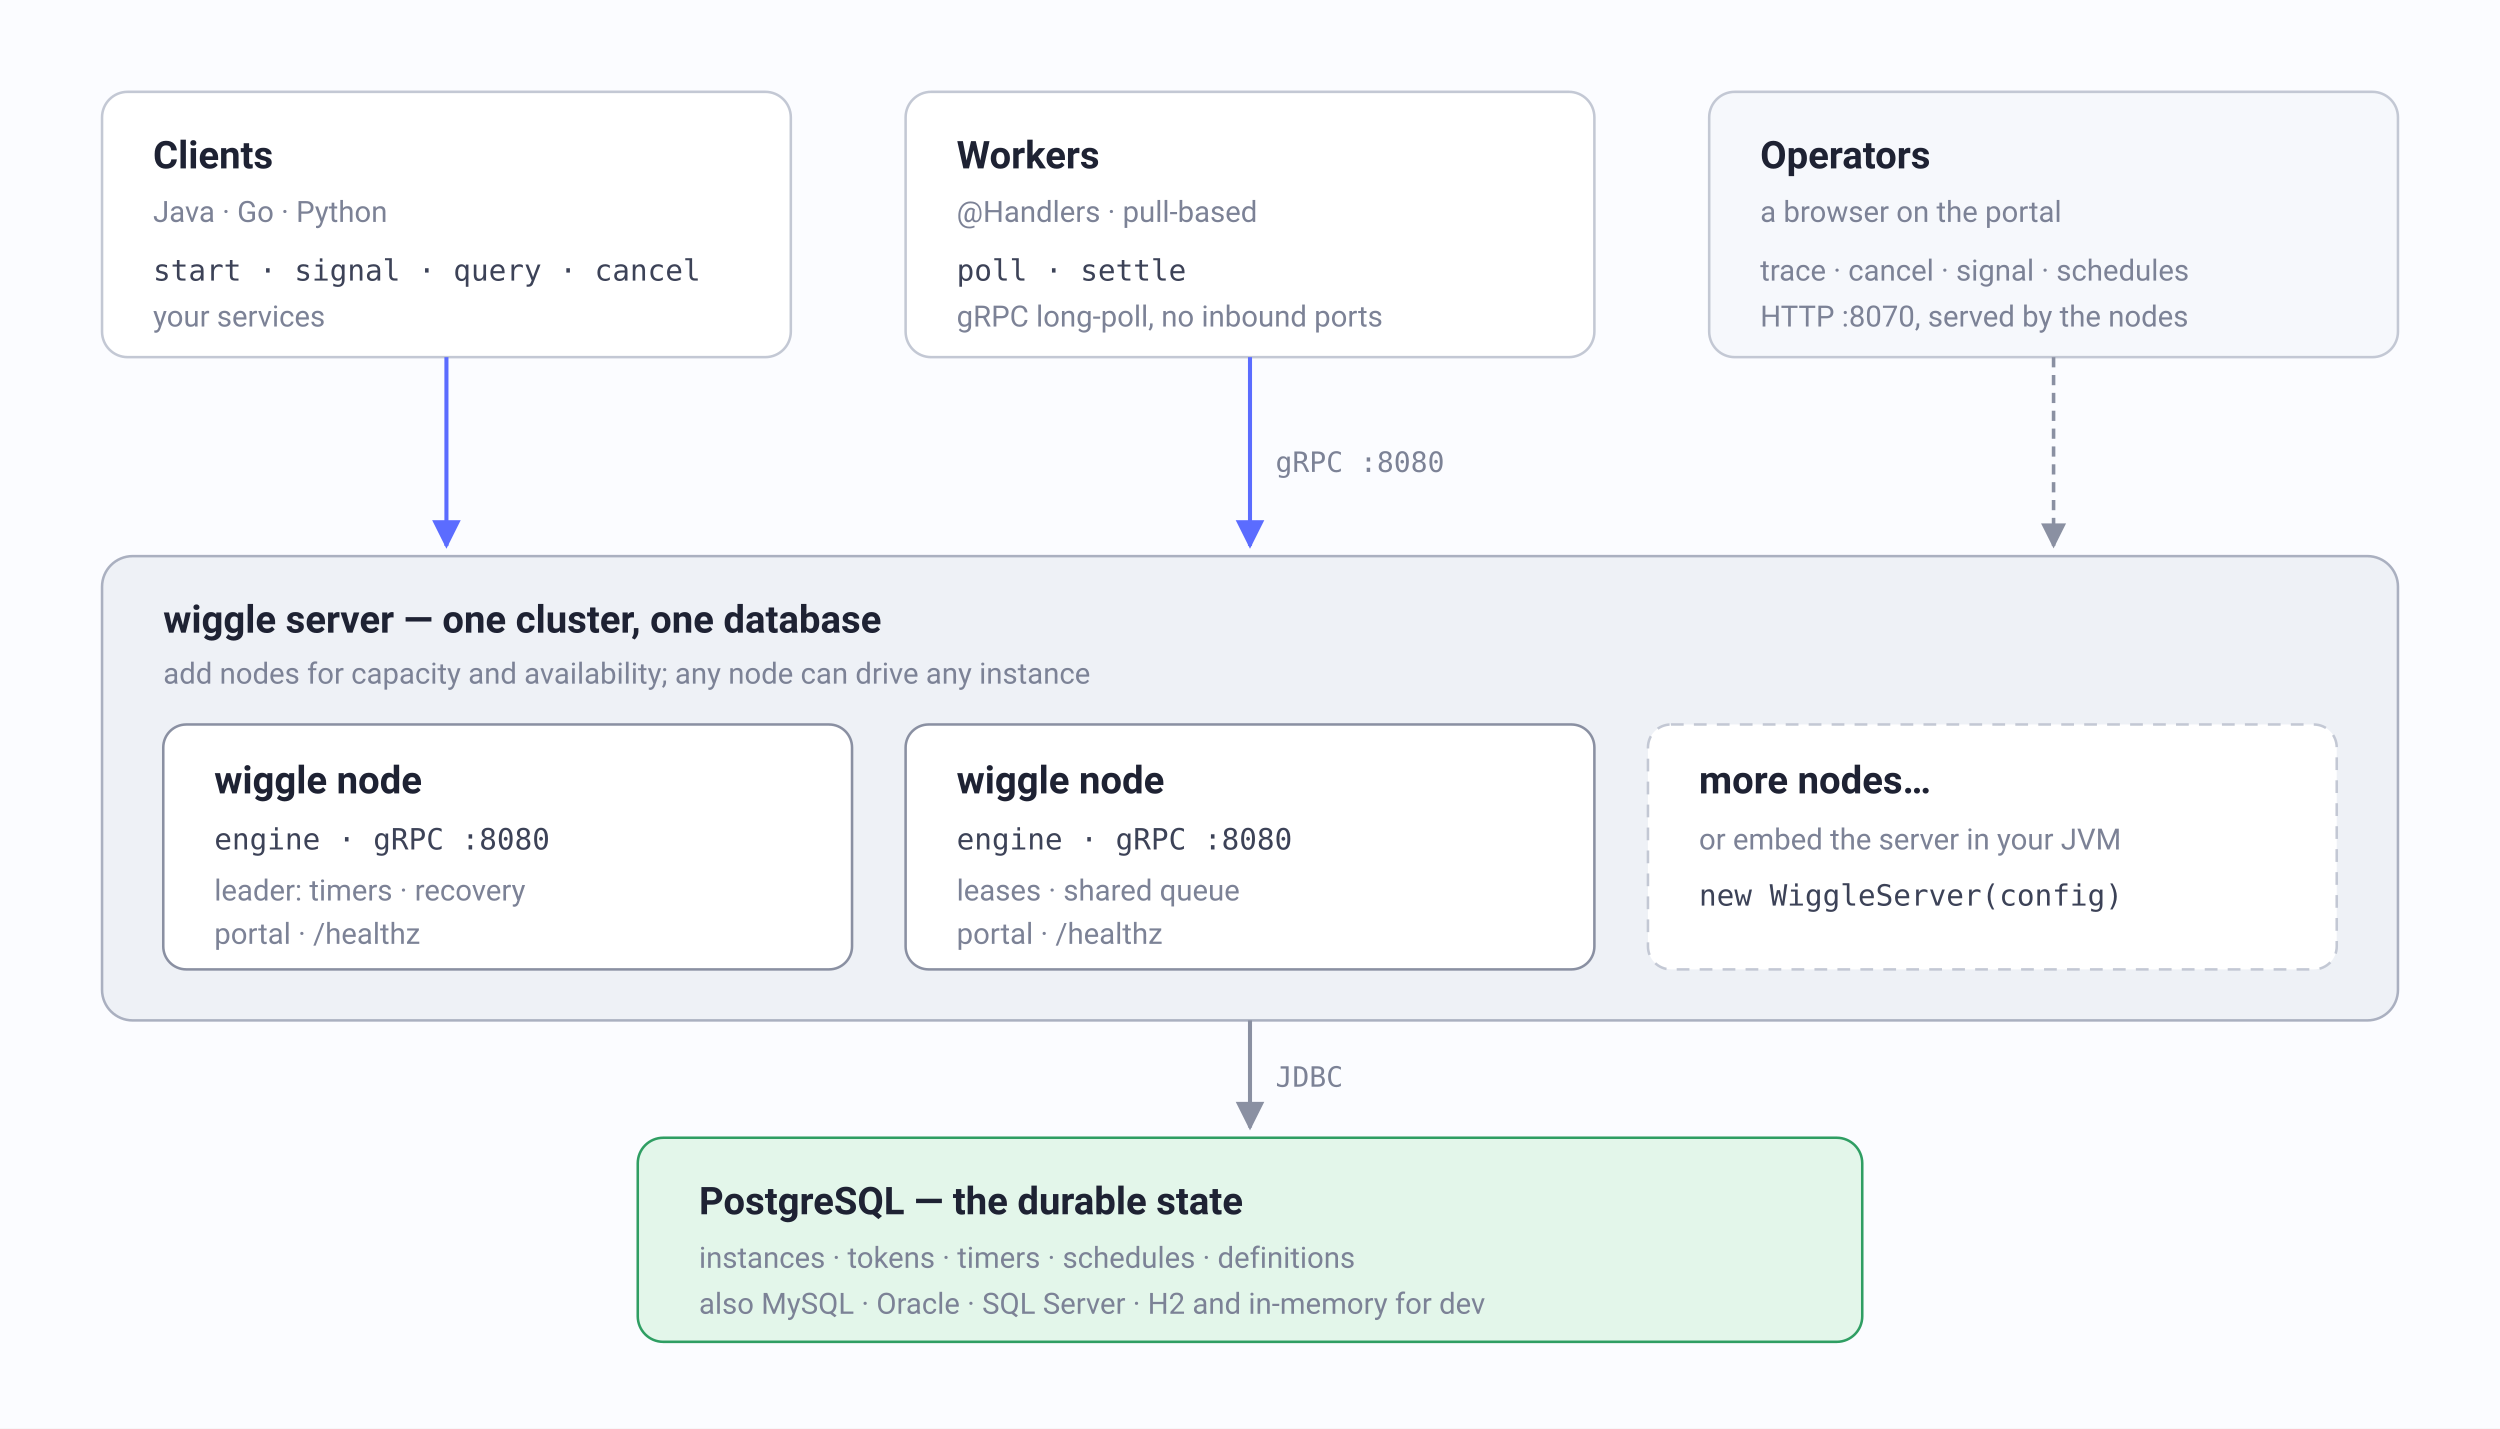
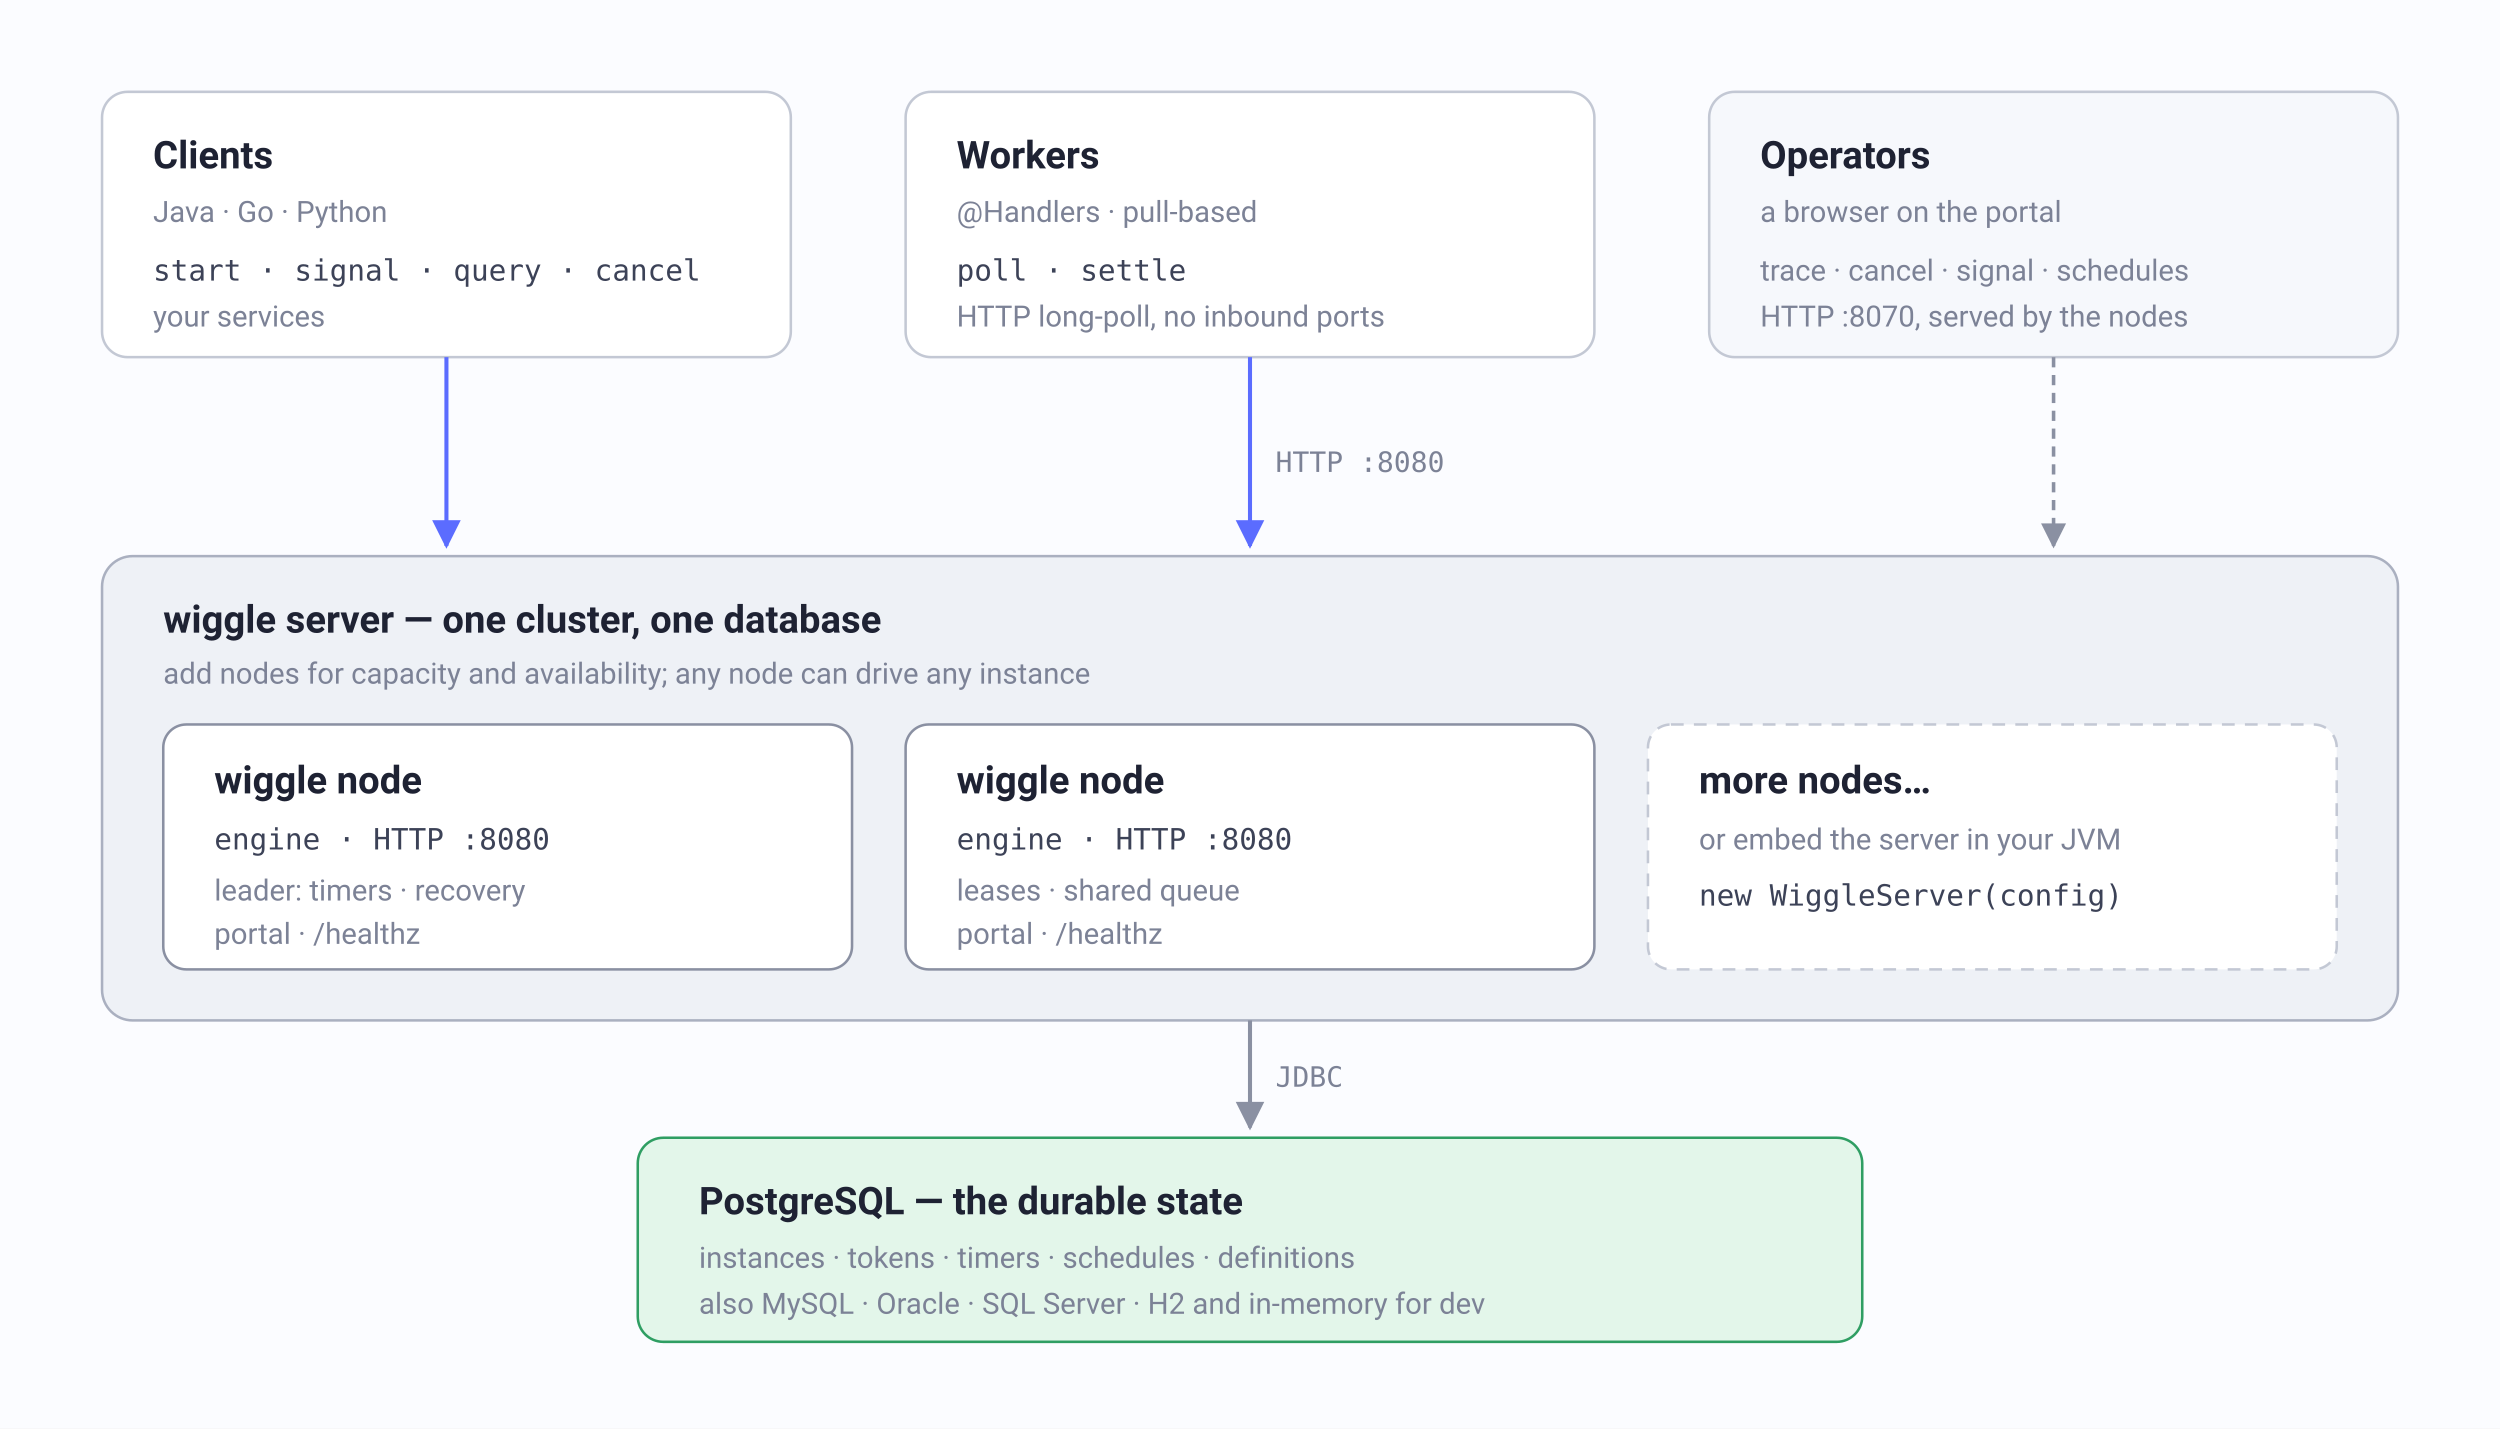
- <svg xmlns="http://www.w3.org/2000/svg" viewBox="0 0 980 560" width="980" height="560" role="img" aria-label="Wiggle architecture: clients and pull-based workers talk gRPC to a wiggle server cluster over one database; operators reach the portal each node can serve over HTTP.">
+ <svg xmlns="http://www.w3.org/2000/svg" viewBox="0 0 980 560" width="980" height="560" role="img" aria-label="Wiggle architecture: clients and pull-based workers talk HTTP to a wiggle server cluster over one database; operators reach the portal each node can serve over HTTP.">
  <defs>
    <marker id="arrow" viewBox="0 0 10 10" refX="9" refY="5" markerWidth="7" markerHeight="7" orient="auto-start-reverse">
      <path d="M 0 0 L 10 5 L 0 10 z" fill="#8a90a2" />
    </marker>
    <marker id="arrowAccent" viewBox="0 0 10 10" refX="9" refY="5" markerWidth="7" markerHeight="7" orient="auto-start-reverse">
      <path d="M 0 0 L 10 5 L 0 10 z" fill="#5b6cff" />
    </marker>
    <style>
      .t  { font-family: -apple-system, "Segoe UI", Roboto, Helvetica, Arial, sans-serif; }
      .m  { font-family: ui-monospace, SFMono-Regular, Menlo, monospace; }
      .h  { font-size: 15px; font-weight: 600; fill: #1e2233; }
      .s  { font-size: 11.5px; fill: #7c8296; }
      .s2 { font-size: 11.5px; fill: #3c4257; }
      .lbl{ font-size: 11px; fill: #7c8296; }
    </style>
  </defs>
  <rect width="980" height="560" fill="#fbfcff" />
  <rect x="40" y="36" width="270" height="104" rx="10" fill="#ffffff" stroke="#c3c8d4" />
  <text class="t h" x="60" y="66">Clients</text>
  <text class="t s" x="60" y="87">Java · Go · Python</text>
  <text class="m s2" x="60" y="110">start · signal · query · cancel</text>
  <text class="t s" x="60" y="128">your services</text>
  <rect x="355" y="36" width="270" height="104" rx="10" fill="#ffffff" stroke="#c3c8d4" />
  <text class="t h" x="375" y="66">Workers</text>
  <text class="t s" x="375" y="87">@Handlers · pull-based</text>
  <text class="m s2" x="375" y="110">poll · settle</text>
-   <text class="t s" x="375" y="128">gRPC long-poll, no inbound ports</text>
+   <text class="t s" x="375" y="128">HTTP long-poll, no inbound ports</text>
  <rect x="670" y="36" width="270" height="104" rx="10" fill="#f6f8fc" stroke="#c3c8d4" />
  <text class="t h" x="690" y="66">Operators</text>
  <text class="t s" x="690" y="87">a browser on the portal</text>
  <text class="t s" x="690" y="110">trace · cancel · signal · schedules</text>
  <text class="t s" x="690" y="128">HTTP :8070, served by the nodes</text>
  <line x1="175" y1="140" x2="175" y2="214" stroke="#5b6cff" stroke-width="1.6" marker-end="url(#arrowAccent)" />
  <line x1="490" y1="140" x2="490" y2="214" stroke="#5b6cff" stroke-width="1.6" marker-end="url(#arrowAccent)" />
  <line x1="805" y1="140" x2="805" y2="214" stroke="#8a90a2" stroke-width="1.4" stroke-dasharray="4 3" marker-end="url(#arrow)" />
-   <text class="m lbl" x="500" y="185">gRPC :8080</text>
+   <text class="m lbl" x="500" y="185">HTTP :8080</text>
  <rect x="40" y="218" width="900" height="182" rx="12" fill="#eef1f6" stroke="#aab0c0" />
  <text class="t h" x="64" y="248">wiggle server — one cluster, one database</text>
  <text class="t s" x="64" y="268">add nodes for capacity and availability; any node can drive any instance</text>
  <rect x="64" y="284" width="270" height="96" rx="9" fill="#ffffff" stroke="#8a90a2" />
  <text class="t h" x="84" y="311" font-size="13.5">wiggle node</text>
-   <text class="m s2" x="84" y="333">engine · gRPC :8080</text>
+   <text class="m s2" x="84" y="333">engine · HTTP :8080</text>
  <text class="t s" x="84" y="353">leader: timers · recovery</text>
  <text class="t s" x="84" y="370">portal · /healthz</text>
  <rect x="355" y="284" width="270" height="96" rx="9" fill="#ffffff" stroke="#8a90a2" />
  <text class="t h" x="375" y="311" font-size="13.5">wiggle node</text>
-   <text class="m s2" x="375" y="333">engine · gRPC :8080</text>
+   <text class="m s2" x="375" y="333">engine · HTTP :8080</text>
  <text class="t s" x="375" y="353">leases · shared queue</text>
  <text class="t s" x="375" y="370">portal · /healthz</text>
  <rect x="646" y="284" width="270" height="96" rx="9" fill="#ffffff" stroke="#c3c8d4" stroke-dasharray="5 4" />
  <text class="t h" x="666" y="311" font-size="13.5" fill="#7c8296">more nodes…</text>
  <text class="t s" x="666" y="333">or embed the server in your JVM</text>
  <text class="m s2" x="666" y="355">new WiggleServer(config)</text>
  <line x1="490" y1="400" x2="490" y2="442" stroke="#8a90a2" stroke-width="1.6" marker-end="url(#arrow)" />
  <text class="m lbl" x="500" y="426">JDBC</text>
  <rect x="250" y="446" width="480" height="80" rx="10" fill="#e3f6ea" stroke="#2f9e63" />
  <text class="t h" x="274" y="476">PostgreSQL — the durable state</text>
  <text class="t s" x="274" y="497">instances · tokens · timers · schedules · definitions</text>
  <text class="t s" x="274" y="515">also MySQL · Oracle · SQL Server · H2 and in-memory for dev</text>
</svg>
